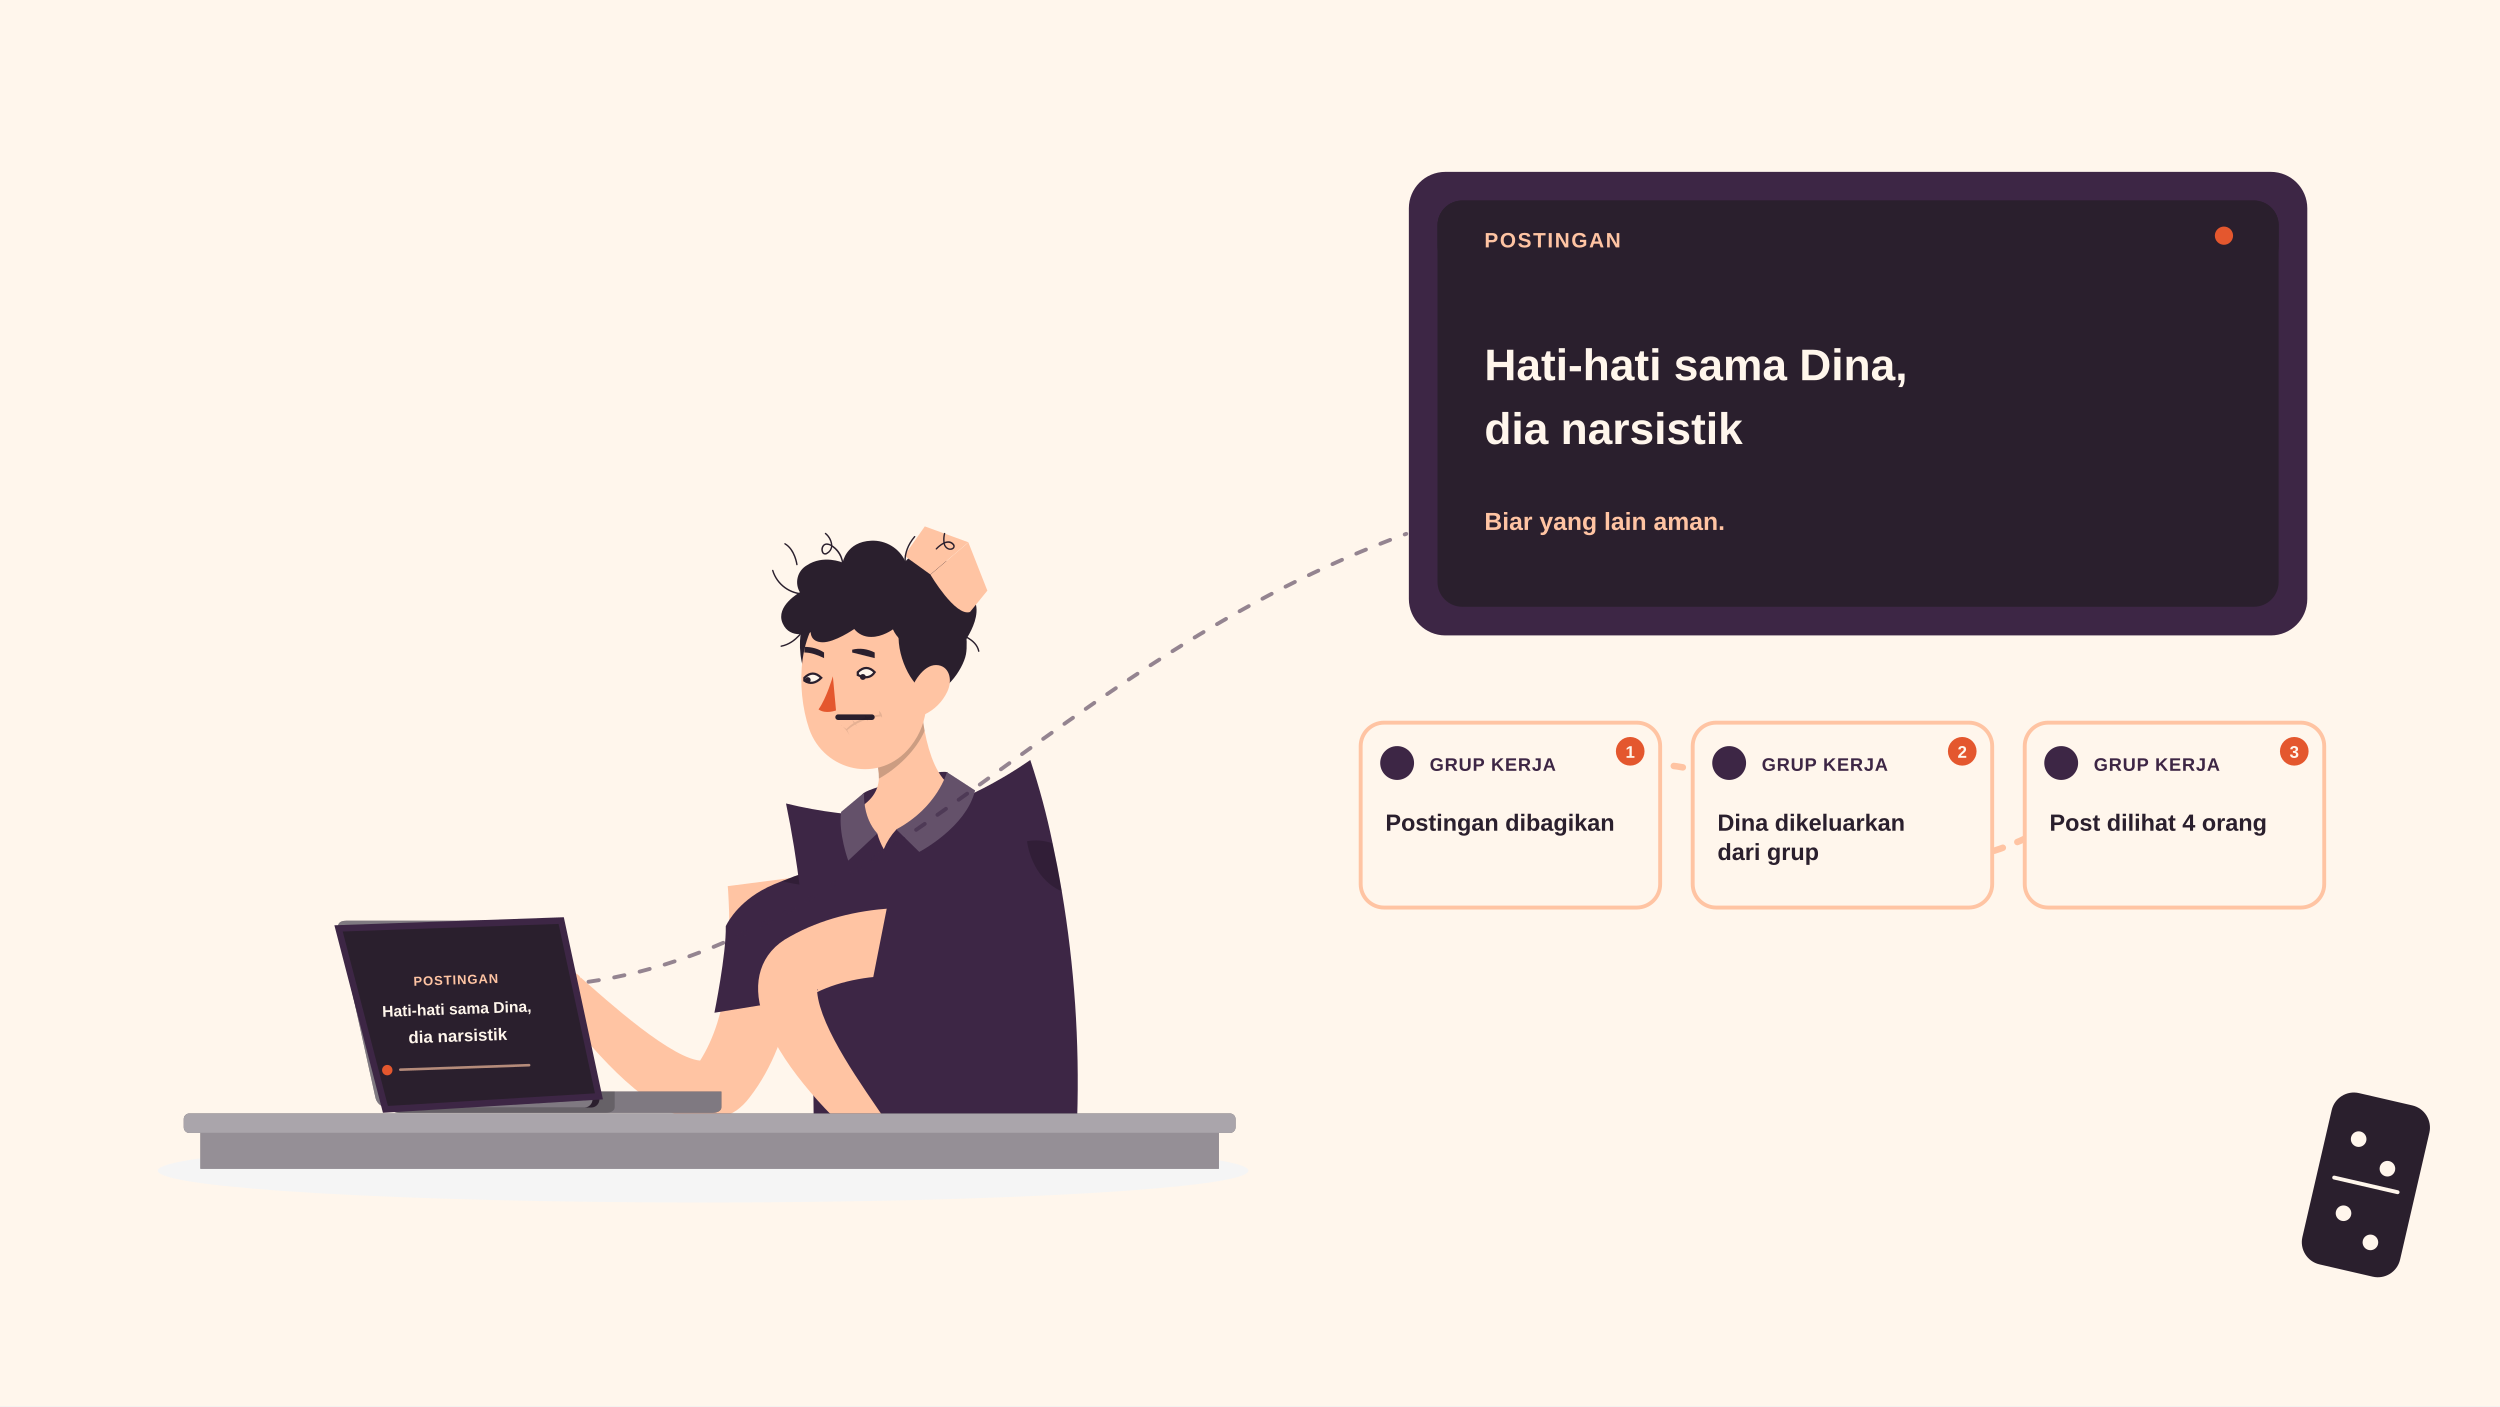
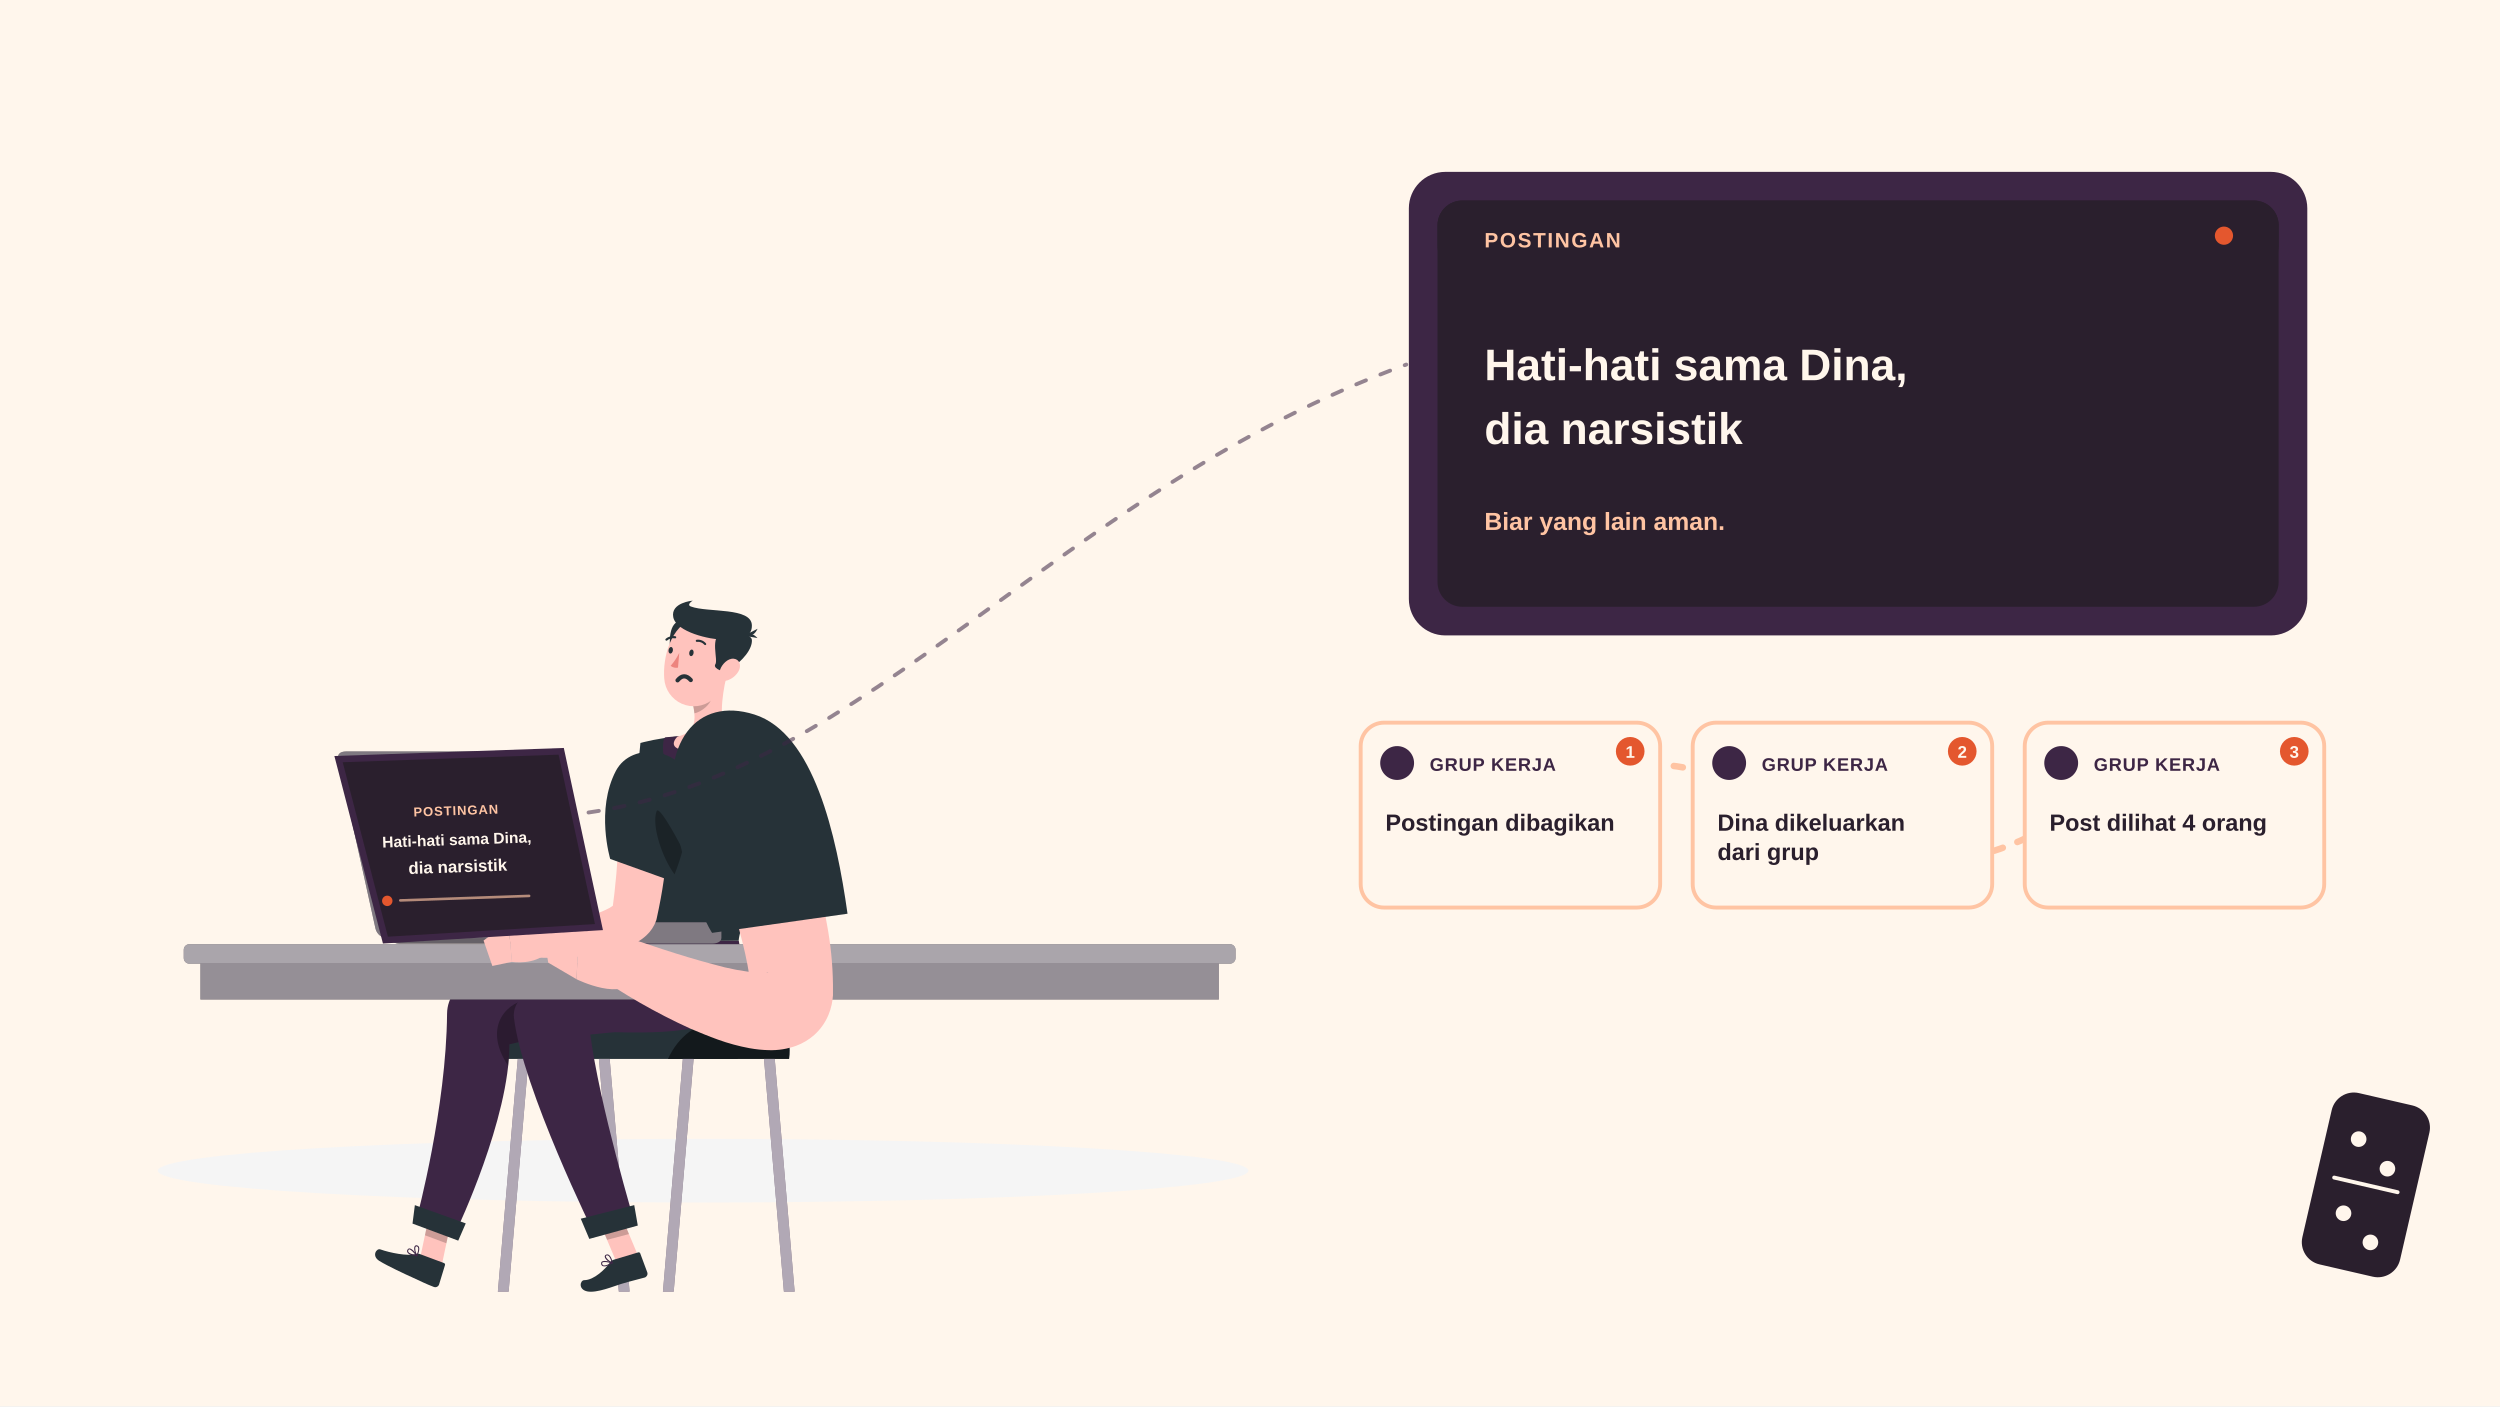
<svg xmlns="http://www.w3.org/2000/svg" width="1920" height="1080" viewBox="0 0 1920 1080" role="img" aria-labelledby="frame-title frame-desc" data-frame="4C">
  <rect x="0" y="0" width="1920" height="1080" fill="#FFF6EC" rx="0" />
  <svg x="0" y="0" width="1080" height="1080" viewBox="0 0 500 500" preserveAspectRatio="xMidYMid meet" overflow="hidden" aria-label="Student Stress · Rafiki illustration, Storyset Rafiki">
    <g id="sstudentstress-Shadow">
      <ellipse id="sstudentstress-path" cx="250" cy="416.24" rx="193.89" ry="11.32" style="fill:#f5f5f5" />
    </g>
-     <g id="sstudentstress-Character">
-       <g id="raka-rig-left-arm-upper" data-rig-part="left-arm-upper" transform="rotate(-110 284 315)">
-         <path d="M287.28,314.91c-25-6-53.74-19.45-67.93-42a21.59,21.59,0,0,1-2.76-5.94c-5.56-22.19,25.08-35.27,41.35-41.58a167.56,167.56,0,0,1,17.73-5.59l4.16,11.27c-10,5.47-39.43,20.9-42.57,30.68.11,0,.16-.6.1-1a1.5,1.5,0,0,0-.06-.33s0,0,0-.06c12.16,16.12,34.63,24.78,53.53,30.41l1.74.48-5.3,23.65Z" style="fill:#FFC4A3" />
-         <path d="M286.85,329.29l-6.27-3.76-3.87-2.32-31.13-18.65,6.31-33.16s18.2,11.16,27.53,14.32c0,0,5.71,5.36,7.58,16.16a39.57,39.57,0,0,1,.55,5.12c0,1,.08,2,.1,3A115.77,115.77,0,0,1,286.85,329.29Z" style="fill:#3D2645" />
-         <path d="M286.85,329.29l-6.27-3.76c1.21-6,4.39-11.63,7.07-15.56A115.77,115.77,0,0,1,286.85,329.29Z" style="opacity:0.2" />
-       </g>
-       <g id="raka-rig-head-hair" data-rig-part="head-hair">
-         <path d="M283.35,201a.26.26,0,0,1-.25-.22s-.71-5.26-4.14-7.22a.26.26,0,0,1-.09-.34.25.25,0,0,1,.34-.09c3.65,2.08,4.36,7.36,4.39,7.59a.26.26,0,0,1-.22.28Z" style="fill:#2A1F2D" />
-       </g>
-       <g id="raka-rig-torso-under" data-rig-part="torso-under">
-         <path d="M383,397.44a407,407,0,0,0-5.47-80.53c-1.05-6.25-2.17-12-3.28-17.09a258.83,258.83,0,0,0-7.93-29.61s-27.63,20-49.77,20a156.85,156.85,0,0,1-37.08-4.53c8.41,40.15,9.74,88.24,9.83,111.72Z" style="fill:#3D2645" />
-       </g>
-       <g id="raka-rig-left-arm-lower" data-rig-part="left-arm-lower" transform="rotate(-110 284 315)">
-         <path d="M271.16,226.37l-.53-18.43,16.92,5.24s-2.27,17.36-7.73,17.74Z" style="fill:#FFC4A3" />
-         <polygon points="282.67 196.67 293.48 203.37 287.55 213.18 270.63 207.94 282.67 196.67" style="fill:#FFC4A3" />
-       </g>
-       <g id="raka-rig-torso-sleeves" data-rig-part="torso-sleeves">
-         <path d="M307.23,281.89c2.31-1.91,26.3-8.39,29.43-7.35s-9.21,23.57-21.21,19.42S304.54,284.1,307.23,281.89Z" style="fill:#3D2645" />
-         <path d="M338.76,279.94s-.38,9.8-20.07,15a23.25,23.25,0,0,0-4.47,7,24.75,24.75,0,0,1-2.3-5.58c-18.44,2.94-8.22-8.1-8.22-8.1,6.26-3.19,8.58-7.15,8.79-11.4a18.93,18.93,0,0,0-1.24-7.13,43.4,43.4,0,0,0-2.08-5l2.91-3.92,15.1-14.52a107.25,107.25,0,0,0,1.57,13.58C330.39,268.53,333.4,276.72,338.76,279.94Z" style="fill:#FFC4A3" />
-         <path d="M328.75,259.85c-2.87,6.76-9.56,13.31-16.26,17a18.93,18.93,0,0,0-1.24-7.13,43.4,43.4,0,0,0-2.08-5l2.91-3.92,15.1-14.52A107.25,107.25,0,0,0,328.75,259.85Z" style="opacity:0.2" />
-         <path d="M318.69,294.9l8.16,8s16.71-8.69,19.84-21.86l-10-6.49S333.39,287.06,318.69,294.9Z" style="fill:#3D2645" />
-         <path d="M311.92,296.34,301.59,306s-3.58-9.87-2.52-17.31l8.16-6.83S306.51,290.49,311.92,296.34Z" style="fill:#3D2645" />
-         <path d="M318.69,294.9l8.16,8s16.71-8.69,19.84-21.86l-10-6.49S333.39,287.06,318.69,294.9Z" style="fill:#fff;opacity:0.2" />
-         <path d="M311.92,296.34,301.59,306s-3.58-9.87-2.52-17.31l8.16-6.83S306.51,290.49,311.92,296.34Z" style="fill:#fff;opacity:0.2" />
-       </g>
-       <g id="raka-rig-head-face" data-rig-part="head-face">
-         <path d="M288.65,216.52c-6.79,5.37-5.67,28,5.23,30.19S301.5,206.36,288.65,216.52Z" style="fill:#2A1F2D" />
-         <path d="M329.37,231.12c.49,15.91,1.58,25.17-5.62,34.28-10.82,13.7-30.88,8.94-36.08-6.34-4.68-13.76-4.69-37.47,10.12-45.7C312.38,205.24,328.89,215.21,329.37,231.12Z" style="fill:#FFC4A3" />
-         <path d="M319.76,223.3c-1.64,9.09,4.49,21.24,9.46,22.35,6,2.84,13.23-7.62,14.23-13,.89-4.81-.45-15.27-3.55-19.27Z" style="fill:#2A1F2D" />
-         <path d="M336.78,246a17.07,17.07,0,0,1-8.15,8.09c-4.56,2-6.73-2.15-5.38-7,1.22-4.37,5.06-10.69,9.59-10.63S338.94,241.52,336.78,246Z" style="fill:#FFC4A3" />
-         <path d="M296.13,240.45s-2.23,7.79-5.1,11.77c2.46,1.84,6.22.38,6.22.38Z" style="fill:#E4572E" />
-         <path d="M303,231 Q307,230 311,232 L311,234 Q307,233 303,232 Z" style="fill:#2A1F2D" />
-         <path d="M286,230 Q290,230 293,232 L293,234 Q289,232 286,232 Z" style="fill:#2A1F2D" />
-         <path d="M305,239 Q308,236 311,239 Q309,242 305,240 Z" style="fill:#FFF6EC;stroke:#2A1F2D;stroke-width:0.8px" />
-         <path d="M286,241 Q289,238 292,241 Q289,244 286,242 Z" style="fill:#FFF6EC;stroke:#2A1F2D;stroke-width:0.8px" />
-         <path d="M298,255 L310,255" style="fill:none;stroke:#2A1F2D;stroke-width:2;stroke-linecap:round" />
-         <path d="M299.11,257.93l.5.35a1.59,1.59,0,0,0-.54-.29Z" style="opacity:0.2" />
-         <path d="M313.24,254.69a25.73,25.73,0,0,0-4.78,1l.12.81-.48-.69a23,23,0,0,0-3.76,1.63l.28.67-.54-.52a19.3,19.3,0,0,0-2.84,2l.86,1.94a11.71,11.71,0,0,0-2.49-3.24l1.34.92a12,12,0,0,1,2.58-2.1h0l-.47-1.11.89.86a19.21,19.21,0,0,1,3.74-1.69l-.37-1,1,.77a24.36,24.36,0,0,1,4.42-.87l-.24-1.36a2.88,2.88,0,0,1,1.14,2.49Z" style="opacity:0.1" />
-         <path d="M342.35,229s11.47-14.81-.78-19.66c0,0-3.18-10.6-9.05-13.15s-10.6,3.45-10.6,3.45a12.69,12.69,0,0,0-12.13-7.39c-8.93.36-10.18,7.77-10.18,7.77s-6.86-2.94-12.76,1a6.93,6.93,0,0,0-2.43,9.58s-8.84,4.85-6.16,11,10,3.19,10,3.19-.2,3.45,4.13,3.58,11.34-4.72,11.34-4.72a7.47,7.47,0,0,0,5.89,2.81c4.09.12,7.87-2.69,7.87-2.69a10.78,10.78,0,0,0,6.82,6C329.37,231.12,342.35,229,342.35,229Z" style="fill:#2A1F2D" />
-         <path d="M351.06,210l-6.75-17.15-13.5,11.46s8.9,15.07,14.08,13.28Z" style="fill:#FFC4A3" />
-         <polygon points="328.82 187.16 321.5 197.57 330.81 204.27 344.31 192.81 328.82 187.16" style="fill:#FFC4A3" />
-         <path d="M299.61,203.08h-.05a.24.24,0,0,1-.19-.29,8.65,8.65,0,0,0-3.44-8.29,3.36,3.36,0,0,1-1.66,2.39,1.28,1.28,0,0,1-1.83-.12,2.47,2.47,0,0,1,.18-3c.33-.36,1.21-1,2.84-.17a5.91,5.91,0,0,0-2.14-3.75.25.25,0,0,1,.32-.38,6.24,6.24,0,0,1,2.33,4.42l.24.16c4.67,3.25,3.66,8.75,3.65,8.81A.26.26,0,0,1,299.61,203.08ZM294,193.71a1.29,1.29,0,0,0-1,.42,2,2,0,0,0-.16,2.31c.34.41.83.23,1.17,0a2.82,2.82,0,0,0,1.46-2.27A3,3,0,0,0,294,193.71Z" style="fill:#2A1F2D" />
-         <path d="M286.1,211.45a12,12,0,0,1-11.59-8.54.25.25,0,0,1,.16-.32.25.25,0,0,1,.31.16,11.6,11.6,0,0,0,11.37,8.19.24.24,0,0,1,.26.24.25.25,0,0,1-.23.26Z" style="fill:#2A1F2D" />
-         <path d="M277.75,230a.25.25,0,0,1-.24-.2.24.24,0,0,1,.2-.29c5.37-1,8.4-6.69,8.43-6.74a.25.25,0,0,1,.34-.11.25.25,0,0,1,.1.34c-.12.24-3.16,5.95-8.78,7Z" style="fill:#2A1F2D" />
-         <path d="M337.88,195.52a2.19,2.19,0,0,1-.89-.19,2.71,2.71,0,0,1-1.5-1.89,10.3,10.3,0,0,0-2.4,1.9.25.25,0,0,1-.35,0,.26.26,0,0,1,0-.36,10.63,10.63,0,0,1,2.66-2.06,8.46,8.46,0,0,1,.21-3.28.24.24,0,0,1,.3-.18.25.25,0,0,1,.19.29,8.47,8.47,0,0,0-.22,2.95,3.81,3.81,0,0,1,1.23-.26,2.4,2.4,0,0,1,1.85.75,1.27,1.27,0,0,1,.33,1.67A1.66,1.66,0,0,1,337.88,195.52Zm-1.93-2.3a2.31,2.31,0,0,0,1.24,1.66,1.44,1.44,0,0,0,1.67-.28c.2-.29.1-.66-.28-1a2,2,0,0,0-1.48-.61A3.44,3.44,0,0,0,336,193.22Z" style="fill:#2A1F2D" />
-         <path d="M322.23,202.47a.26.26,0,0,1-.23-.15c0-.06-2.17-5.48,3-11.65a.25.25,0,1,1,.38.32c-4.94,5.93-2.92,11.08-2.89,11.14a.25.25,0,0,1-.14.32Z" style="fill:#2A1F2D" />
-         <path d="M348,231.79a.24.24,0,0,1-.24-.2c-.86-4.27-6.85-5.9-6.91-5.92a.25.25,0,1,1,.13-.48c.26.07,6.35,1.72,7.27,6.3a.26.26,0,0,1-.2.3Z" style="fill:#2A1F2D" />
-         <circle cx="306.8" cy="240.7" r="1.05" fill="#2A1F2D" />
-         <circle cx="287.2" cy="241.8" r="1.05" fill="#2A1F2D" />
-       </g>
-       <g id="raka-rig-torso-shadow" data-rig-part="torso-shadow">
-         <path d="M377.48,316.91c-11-4.78-12.32-17.82-12.32-17.82a17.67,17.67,0,0,1,9,.73C375.31,305,376.43,310.66,377.48,316.91Z" style="opacity:0.2" />
-       </g>
-       <g id="raka-rig-right-arm" data-rig-part="right-arm" transform="rotate(-130 372 315)">
-         <path d="M356.84,278.05c15.52-12.54,33.87-30.27,38.7-50.12.08.35.36,1.22.59,1.25s-.09-.34-.57-.76c-10.85-7.61-36.66-9.25-50.63-10.74l-.6-12c17.59-2.5,40.74-3.83,57.6,2.71,10.73,4.32,17.52,13.13,14.83,25.37-4.69,24.82-22.69,45.46-41.64,60.87l-2,1.5-1,.75-1.14.83-14.17-19.67Z" style="fill:#FFC4A3" />
-         <path d="M353.89,278s23.69-19.5,32.11-31.83l19.41,24.08L376.1,310.46s-10.78-2.44-16.9-12.1A36.87,36.87,0,0,1,353.89,278Z" style="fill:#3D2645" />
-       </g>
+   </svg>
+   <svg x="-200" y="100" width="1080" height="1080" viewBox="0 0 500 500" preserveAspectRatio="xMidYMid meet" overflow="hidden" aria-label="Co-workers · Rafiki illustration, Storyset Rafiki">
+     <g id="scoworkers-character-2">
+       <path d="M355,330.22H265.85c3.75-8.16,10.57-13.16,17.94-13.16H349Z" style="fill:#263238" />
+       <polygon points="312.62 412.97 316.45 412.97 309.37 330.21 305.54 330.21 312.62 412.97" style="fill:#3D2645" />
+       <polygon points="312.62 412.97 316.45 412.97 309.37 330.21 305.54 330.21 312.62 412.97" style="fill:#fff;opacity:0.6" />
+       <polygon points="273.44 412.97 269.61 412.97 276.69 330.21 280.52 330.21 273.44 412.97" style="fill:#3D2645" />
+       <polygon points="273.44 412.97 269.61 412.97 276.69 330.21 280.52 330.21 273.44 412.97" style="fill:#fff;opacity:0.6" />
+       <path d="M373.15,330.22H330.09c3.75-8.16,10.56-13.16,17.93-13.16h15.24c7.37,0,11,4.25,9.89,13.16Z" style="fill:#263238" />
+       <path d="M373.15,330.22H330.09c3.75-8.16,10.56-13.16,17.93-13.16h15.24c7.37,0,11,4.25,9.89,13.16Z" style="opacity:0.5" />
+       <polygon points="371.31 412.97 375.14 412.97 368.06 330.21 364.23 330.21 371.31 412.97" style="fill:#3D2645" />
+       <polygon points="371.31 412.97 375.14 412.97 368.06 330.21 364.23 330.21 371.31 412.97" style="fill:#fff;opacity:0.6" />
+       <polygon points="332.13 412.97 328.3 412.97 335.38 330.21 339.21 330.21 332.13 412.97" style="fill:#3D2645" />
+       <polygon points="332.13 412.97 328.3 412.97 335.38 330.21 339.21 330.21 332.13 412.97" style="fill:#fff;opacity:0.6" />
+       <polygon points="249.41 404.77 241.78 401.92 245.71 383.31 253.33 386.16 249.41 404.77" style="fill:#ffc3bd" />
+       <path d="M241.88,399.59l8.55,3.19a.58.58,0,0,1,.38.73l-2.11,6.92a1.44,1.44,0,0,1-1.84.86c-3-1.16-4.15-1.79-7.8-3.46-2.25-1-8.68-4-11.58-5.79s-1-4.62.35-4.11c3.29,1.19,9.78,2.52,12.56,1.64A2.3,2.3,0,0,1,241.88,399.59Z" style="fill:#263238" />
+       <polygon points="253.33 386.16 245.7 383.32 243.69 392.91 251.31 395.76 253.33 386.16" style="opacity:0.2" />
+       <path d="M311.69,287.77s-59.95,3.05-60.14,26.36c-.28,33.51-10.61,72.05-10.61,72.05l14.15,4.64s18.78-39.63,18.6-65.79c16.44-4.64,59.14-1.62,64.17-15.24a44.79,44.79,0,0,0,1.89-22Z" style="fill:#3D2645" />
+       <path d="M280.86,309.17s1.5,6.73,2.55,14.11a66.18,66.18,0,0,0-9.73,1.75,67.06,67.06,0,0,1-.41,7.61C263.49,318.06,274,309.17,280.86,309.17Z" style="opacity:0.3" />
+       <polygon points="255.52 394.82 239.26 388.76 240.1 382.2 258.19 388.69 255.52 394.82" style="fill:#263238" />
+       <path d="M238.68,399.91a10.65,10.65,0,0,0,2.13.48.18.18,0,0,0,.19-.09.17.17,0,0,0,0-.2c-.18-.26-1.78-2.54-2.85-2.52a.68.68,0,0,0-.6.35,1,1,0,0,0-.14,1A2.21,2.21,0,0,0,238.68,399.91Zm1.74,0c-1.46-.23-2.45-.65-2.67-1.14a.66.66,0,0,1,.11-.68.3.3,0,0,1,.28-.17C238.72,398,239.75,399.06,240.42,400Z" style="fill:#3D2645" />
+       <path d="M240.77,400.38a.14.14,0,0,0,.09,0,.21.21,0,0,0,.15-.11c0-.09,1-2.21.54-3.24a1,1,0,0,0-.66-.53.73.73,0,0,0-.85.3c-.48.76.06,2.78.65,3.51A.16.16,0,0,0,240.77,400.38Zm.11-3.47a.51.51,0,0,1,.32.29c.3.62-.11,1.89-.4,2.61-.45-.81-.76-2.3-.44-2.8a.35.35,0,0,1,.44-.13Z" style="fill:#3D2645" />
+       <polygon points="319.83 401.05 311.86 402.69 304.43 385 312.39 383.36 319.83 401.05" style="fill:#ffc3bd" />
+       <path d="M310.76,401.62,319.5,399a.57.57,0,0,1,.73.35l2.52,6.79a1.44,1.44,0,0,1-.94,1.8c-3.06.87-4.57,1.13-8.41,2.29-2.37.72-8.66,3.34-12,2.64s-2.55-4-1.07-4c3.5,0,7.56-4,9.23-6.36A2.34,2.34,0,0,1,310.76,401.62Z" style="fill:#263238" />
+       <path d="M308.41,403.82a10.24,10.24,0,0,0,2-.91.19.19,0,0,0,.09-.18.18.18,0,0,0-.13-.16c-.3-.1-3-.94-3.8-.28a.71.71,0,0,0-.26.64,1.05,1.05,0,0,0,.52.92A2.24,2.24,0,0,0,308.41,403.82Zm1.41-1c-1.31.7-2.35,1-2.82.71a.66.66,0,0,1-.32-.61.29.29,0,0,1,.12-.31C307.25,402.23,308.74,402.5,309.82,402.8Z" style="fill:#3D2645" />
+       <path d="M310.36,402.93a.18.18,0,0,0,.07-.05.18.18,0,0,0,.06-.17c0-.1-.53-2.39-1.54-2.91a.94.94,0,0,0-.85,0,.73.73,0,0,0-.49.75c.08.9,1.73,2.17,2.65,2.4Zm-2-2.84a.57.57,0,0,1,.44.05c.6.3,1.05,1.57,1.26,2.31-.85-.36-2-1.36-2.05-2,0-.11,0-.25.27-.36Z" style="fill:#3D2645" />
+       <polygon points="312.39 383.36 304.43 385 308.44 394.53 316.23 392.48 312.39 383.36" style="opacity:0.2" />
+       <path d="M332,287.83S273.2,298,275.33,315.57C278.4,340.92,304,392.72,304,392.72l14.53-3.3s-12.91-42.9-16.18-68.85c15.11,0,46.46,2.84,51.49-10.78a40.09,40.09,0,0,0,1.43-21.61Z" style="fill:#3D2645" />
+       <polygon points="319.36 389.46 302.12 394.2 299.08 387.02 318.1 382.19 319.36 389.46" style="fill:#263238" />
+       <path d="M311.74,288.18h43.48c.31-3.88,4.81-16.51,5.48-32.6A206.39,206.39,0,0,1,365,220.12l.6-2.62s-2.2-.45-5.36-.92c-2.62-.38-5.91-.77-9.13-.93a162.64,162.64,0,0,0-18.48,0c-2.84.27-5.62.74-7.83,1.17-2.83.57-4.5,1.05-4.5,1.05S316.45,259.67,311.74,288.18Z" style="fill:#263238" />
+       <path d="M360.7,255.59A206.38,206.38,0,0,1,365,220.12c-2.9-.25-7.87,0-8.7,4.73C355.44,229.89,355.37,241.67,360.7,255.59Z" style="opacity:0.3" />
+       <path d="M351.44,215.58l.4-.31,5.72.61s-2.33,6.08-10.62,9-18.34.51-18.58-4,.72-5,.72-5l4.73-.44.3.51Z" style="fill:#3D2645" />
+       <path d="M350.73,194.93l-4.94,4.1-6.74,5.59a21.92,21.92,0,0,1,.43,2.72c.36,3.65-.58,7-6,8.25,0,0-5.29,4.94,5.28,5.08s13-5,13-5C347.81,211.73,349.36,200.88,350.73,194.93Z" style="fill:#ffc3bd" />
+       <path d="M339.05,204.62a21.92,21.92,0,0,1,.43,2.72c2.51-.5,5.87-3.18,6.22-5.75a12.11,12.11,0,0,0,.09-2.56Z" style="opacity:0.2" />
+       <path d="M334.2,188.06c-.82.55-2.75-1.72-3.35-3.39-.14-2-.89-10.14,4.33-10.38,4.19-.19,8.68,1.7,8.53,3.68C343.51,180.37,340.9,183.63,334.2,188.06Z" style="fill:#263238" />
+       <path d="M352.77,186.36c-1.72,7.91-2.32,12.61-7,16.22a10.53,10.53,0,0,1-17-7.58c-.61-7.36,2.3-19.05,10.62-21.29A10.64,10.64,0,0,1,352.77,186.36Z" style="fill:#ffc3bd" />
+       <path d="M351.2,192.33c-.83.53-5.08-.72-4.33-2.33,1.33-1.53-2.31-10.2,2.78-11.39,4.08-1,10.13.62,10.28,2.6C360.15,184.22,357.09,188.56,351.2,192.33Z" style="fill:#263238" />
+       <path d="M349.7,181.13c-4.57,0-16.67-2.64-17.73-8-1-5.2,6.93-5.87,6.93-5.87s-2.39,1.44-.66,2.09c6,2.25,21.68.14,21.69,6.78C359.93,179.77,357.23,181.13,349.7,181.13Z" style="fill:#263238" />
+       <path d="M357.21,179.93c.12-.29,2.13-2.21,4.7.65A27.53,27.53,0,0,0,357.21,179.93Z" style="fill:#263238" />
+       <path d="M357.65,179.26c.19.24,2.68,1.49,4.3-2A28,28,0,0,1,357.65,179.26Z" style="fill:#263238" />
+       <path d="M355.2,192.34a7.22,7.22,0,0,1-3.94,3.26c-2.16.7-3.33-1.67-2.63-3.79.64-1.9,2.75-4.13,4.87-3.9S356.27,190.44,355.2,192.34Z" style="fill:#ffc3bd" />
+       <path d="M339.2,185.92c-.1.65-.52,1.13-.95,1.08s-.69-.62-.59-1.26.53-1.14.95-1.09S339.3,185.27,339.2,185.92Z" style="fill:#263238" />
+       <path d="M331.84,185c-.1.65-.52,1.14-.95,1.09s-.69-.62-.59-1.27.53-1.13.95-1.08S331.94,184.4,331.84,185Z" style="fill:#263238" />
+       <path d="M334.11,185.83a20.85,20.85,0,0,1-3.07,4.62,3.18,3.18,0,0,0,2.62.64Z" style="fill:#ed847e" />
+       <path d="M333.5,195.6 Q335.8,192.8 338.2,195.5" style="fill:none;stroke:#263238;stroke-width:1.5;stroke-linecap:round" />
+       <path d="M343.41,183.07a.56.56,0,0,0,.17-.09.38.38,0,0,0,0-.54,3.69,3.69,0,0,0-3.23-1.28.39.39,0,1,0,.13.76,2.93,2.93,0,0,1,2.53,1A.37.37,0,0,0,343.41,183.07Z" style="fill:#263238" />
+       <path d="M329.45,181.49a.38.38,0,0,0,.35-.07,3.24,3.24,0,0,1,2.74-.75.38.38,0,1,0,.21-.74h0a4,4,0,0,0-3.44.9.37.37,0,0,0-.05.54A.39.39,0,0,0,329.45,181.49Z" style="fill:#263238" />
    </g>
+   </svg>
+   <svg x="0" y="0" width="1080" height="1080" viewBox="0 0 500 500" preserveAspectRatio="xMidYMid meet" overflow="hidden" aria-label="Student Stress · Rafiki illustration, Storyset Rafiki" transform="translate(0 -130)">
    <g id="sstudentstress-Device">
      <path d="M138.88,388.11v5.57c0,1.43,1.69,2,3.1,2H253.35c1.43,0,3.15-.58,3.15-2v-5.57Z" style="fill:#2A1F2D" />
      <path d="M138.88,388.11v5.57c0,1.43,1.69,2,3.1,2H253.35c1.43,0,3.15-.58,3.15-2v-5.57Z" style="fill:#fff;isolation:isolate;opacity:0.4" />
      <path d="M138.88,388.11v5.57c0,1.43,1.69,2,3.1,2h73.46c1.42,0,3.12-.58,3.12-2v-5.57Z" style="isolation:isolate;opacity:0.2" />
      <path d="M120.25,330.24l13.26,60.14a4.51,4.51,0,0,0,4.3,3.42h72.43A2.93,2.93,0,0,0,213,390l-13.25-59.68c-.44-2-2.35-2.94-4.3-2.94H123C121,327.4,119.82,328.28,120.25,330.24Z" style="fill:#2A1F2D" />
      <path d="M120.25,330.24l13.26,60.14a4.51,4.51,0,0,0,4.3,3.42h70a2.93,2.93,0,0,0,2.74-3.78l-13.26-59.68c-.43-2-2.36-2.94-4.3-2.94H123C121,327.4,119.82,328.28,120.25,330.24Z" style="fill:#fff;isolation:isolate;opacity:0.4" />
      <path d="M156,360.81v0c0,5.14,5.52,9.33,9.56,9.33s6.45-4.19,5.3-9.33-5.18-9.16-9.14-9.32c1.15,5.15-1.32,9.32-5.35,9.32A1.79,1.79,0,0,1,156,360.81Z" style="isolation:isolate;opacity:0.2" />
    </g>
    <g id="sstudentstress-Table">
      <rect x="71.26" y="397.62" width="362.11" height="17.94" style="fill:#2A1F2D" />
      <rect x="71.26" y="397.62" width="362.11" height="17.94" style="fill:#fff;opacity:0.5" />
      <rect x="65.33" y="395.89" width="373.98" height="6.94" rx="2.02" style="fill:#2A1F2D" />
      <rect x="65.33" y="395.89" width="373.98" height="6.94" rx="2.02" style="fill:#fff;opacity:0.6" />
    </g>
  </svg>
-   <g id="laptop-screen-post" data-text="Hati-hati sama Dina, dia narsistik">
+   <svg id="raka-typing-arms" x="-200" y="100" width="1080" height="1080" viewBox="0 0 500 500" preserveAspectRatio="xMidYMid meet" overflow="hidden">
+     <path d="M331.16,226c-2.09,2.44-4.19,4.63-6.35,6.89s-4.37,4.4-6.66,6.51-4.62,4.19-7,6.19-4.92,3.94-7.52,5.8l-.44.31-.19.1a8.91,8.91,0,0,1-4.14,1.06,11.76,11.76,0,0,1-2.91-.32,21.7,21.7,0,0,1-4.21-1.48,44.58,44.58,0,0,1-6.53-3.85c-2-1.39-3.87-2.86-5.67-4.39S276,239.72,274.3,238l3.75-4.82,5.9,3.14c2,1,3.93,2,5.88,2.91a44.87,44.87,0,0,0,5.69,2.27,10.12,10.12,0,0,0,2.33.5c.28,0,.49,0,.48,0s-.3-.07-.86.21l-.62.41c2.2-1.84,4.36-3.79,6.5-5.77s4.24-4.06,6.33-6.15,4.15-4.22,6.19-6.36,4.1-4.34,6.05-6.42Z" style="fill:#ffc3bd" transform="translate(331.16 226) rotate(-42) scale(1.45) translate(-331.16 -226)" />
+     <path d="M280.43,235.08l-4.47-7.4L270,235.63s3.73,4.56,8.13,4Z" style="fill:#ffc3bd" transform="translate(331.16 226) rotate(-42) scale(1.45) translate(-331.16 -226)" />
+     <polygon points="268.34 227.09 265.77 233.16 270.04 235.63 275.96 227.68 268.34 227.09" style="fill:#ffc3bd" transform="translate(331.16 226) rotate(-42) scale(1.45) translate(-331.16 -226)" />
+     <path d="M320.32,217.87C310.19,221.61,304.81,233,304.81,233l7.56,14.07c7.25-3.05,16.8-10.43,19.56-15.11C336.17,224.8,328.23,215,320.32,217.87Z" style="fill:#263238" transform="translate(331.16 226) rotate(-42) scale(1.45) translate(-331.16 -226)" />
+     <path d="M321.09,231.91c1.3-.69-.16,6-1.48,11.26a52.36,52.36,0,0,1-5.61,3.2C314.47,241.34,317.79,233.66,321.09,231.91Z" style="opacity:0.3" transform="translate(331.16 226) rotate(-42) scale(1.45) translate(-331.16 -226)" />
+     <path d="M368.61,223.59c1.11,2.5,2,4.85,2.85,7.31s1.64,4.92,2.31,7.45,1.3,5.09,1.75,7.75a48,48,0,0,1,.84,8.33v.9l0,.58a9,9,0,0,1-.18,1.27,8.07,8.07,0,0,1-.45,1.43,7.58,7.58,0,0,1-1.93,2.71,7.81,7.81,0,0,1-2.47,1.48,10.07,10.07,0,0,1-3.72.6,17.05,17.05,0,0,1-2.66-.27,27.21,27.21,0,0,1-4.31-1.17c-1.32-.47-2.57-1-3.79-1.51a82.6,82.6,0,0,1-13.49-7.75l2.85-5.4c4.59,1.55,9.27,3.18,13.78,4.36a32.63,32.63,0,0,0,6.31,1.18,5.35,5.35,0,0,0,1,0c.22,0,.35-.14-.06,0a2.47,2.47,0,0,0-.88.51,3.48,3.48,0,0,0-.88,1.19,2.43,2.43,0,0,0-.18.54,1.46,1.46,0,0,0-.07.34.52.52,0,0,0,0,.11v-.11l-.05-.39a49.81,49.81,0,0,0-1.21-6.44c-.55-2.21-1.22-4.47-1.93-6.71s-1.5-4.51-2.3-6.76-1.68-4.54-2.48-6.64Z" style="fill:#ffc3bd" transform="translate(368.61 223.59) scale(2.6) translate(-368.61 -223.59)" />
+     <path d="M365.62,217.5c-7.91-2.5-13,3.82-10.79,14.8s5,15.06,5,15.06l18.52-2.62C376.84,234,373.73,220.06,365.62,217.5Z" style="fill:#263238" transform="translate(368.61 223.59) scale(2.6) translate(-368.61 -223.59)" />
+     <path d="M348.38,248.35l-6.68-3.43-.41,8.78s6.62,3.27,8-.28Z" style="fill:#ffc3bd" transform="translate(368.61 223.59) scale(2.6) translate(-368.61 -223.59)" />
+     <polygon points="336.37 245.06 337.42 251.43 341.29 253.7 341.7 244.93 336.37 245.06" style="fill:#ffc3bd" transform="translate(368.61 223.59) scale(2.6) translate(-368.61 -223.59)" />
+   </svg>
+   <g id="laptop-screen-post" data-text="Hati-hati sama Dina, dia narsistik" transform="translate(0 -130)">
    <polygon points="260,713 431,707 460,842 296,852" fill="#2A1F2D" stroke="#3D2645" stroke-width="5" />
    <g transform="rotate(-2 350 780)">
      <text x="351" y="756" fill="#FFC4A3" font-family="Arial, Helvetica, sans-serif" font-size="10" font-weight="700" text-anchor="middle" letter-spacing="0.7">
        <tspan x="351" dy="0">POSTINGAN</tspan>
      </text>
      <text x="351" y="779" fill="#FFF6EC" font-family="Arial, Helvetica, sans-serif" font-size="12" font-weight="700" text-anchor="middle" letter-spacing="0">
        <tspan x="351" dy="0">Hati-hati sama Dina,</tspan>
      </text>
      <text x="351" y="800" fill="#FFF6EC" font-family="Arial, Helvetica, sans-serif" font-size="13" font-weight="700" text-anchor="middle" letter-spacing="0">
        <tspan x="351" dy="0">dia narsistik</tspan>
      </text>
      <circle cx="296" cy="820" r="4" fill="#E4572E" />
      <line x1="306" y1="820" x2="405" y2="820" stroke="#FFC4A3" stroke-width="2" stroke-linecap="round" opacity="0.65" />
    </g>
  </g>
  <g id="laptop-post-zoom" data-motion="screen-zooms-out-to-readable-post">
-     <path d="M452,754 C664,724 815,507 1080,410" fill="none" stroke="#3D2645" stroke-width="3" stroke-linecap="round" stroke-linejoin="round" opacity="0.55" stroke-dasharray="8 12" />
+     <path d="M452,624 C664,594 815,377 1080,280" fill="none" stroke="#3D2645" stroke-width="3" stroke-linecap="round" stroke-linejoin="round" opacity="0.55" stroke-dasharray="8 12" />
    <rect x="1082" y="132" width="690" height="356" fill="#3D2645" rx="28" />
    <rect x="1104" y="154" width="646" height="312" fill="#2A1F2D" rx="19" />
    <rect x="1104" y="154" width="646" height="54" fill="#2A1F2D" rx="19" />
    <text x="1140" y="190" fill="#FFC4A3" font-family="Arial, Helvetica, sans-serif" font-size="16" font-weight="700" text-anchor="start" letter-spacing="1.2">
      <tspan x="1140" dy="0">POSTINGAN</tspan>
    </text>
    <circle cx="1708" cy="181" r="7" fill="#E4572E" />
    <text x="1140" y="292" fill="#FFF6EC" font-family="Arial, Helvetica, sans-serif" font-size="34" font-weight="700" text-anchor="start" letter-spacing="0">
      <tspan x="1140" dy="0">Hati-hati sama Dina,</tspan>
    </text>
    <text x="1140" y="341" fill="#FFF6EC" font-family="Arial, Helvetica, sans-serif" font-size="34" font-weight="700" text-anchor="start" letter-spacing="0">
      <tspan x="1140" dy="0">dia narsistik</tspan>
    </text>
    <text x="1140" y="407" fill="#FFC4A3" font-family="Arial, Helvetica, sans-serif" font-size="19" font-weight="600" text-anchor="start" letter-spacing="0">
      <tspan x="1140" dy="0">Biar yang lain aman.</tspan>
    </text>
  </g>
  <g id="notification-chain" data-motion="notifications-spread-outward">
    <path d="M1160,624 C1240,575 1305,575 1360,624 S1510,680 1590,624" fill="none" stroke="#FFC4A3" stroke-width="5" stroke-linecap="round" stroke-linejoin="round" stroke-dasharray="7 12" />
    <g id="notification-1">
      <rect x="1045" y="555" width="230" height="142" fill="#FFF6EC" rx="18" stroke="#FFC4A3" stroke-width="3" />
      <circle cx="1073" cy="586" r="13" fill="#3D2645" />
      <text x="1098" y="592" fill="#3D2645" font-family="Arial, Helvetica, sans-serif" font-size="14" font-weight="700" text-anchor="start" letter-spacing="0.6">
        <tspan x="1098" dy="0">GRUP KERJA</tspan>
      </text>
      <text x="1064" y="638" fill="#2A1F2D" font-family="Arial, Helvetica, sans-serif" font-size="18" font-weight="700" text-anchor="start" letter-spacing="0">
        <tspan x="1064" dy="0">Postingan dibagikan</tspan>
      </text>
      <circle cx="1252" cy="577" r="11" fill="#E4572E" />
      <text x="1252" y="582" fill="#FFF6EC" font-family="Arial, Helvetica, sans-serif" font-size="13" font-weight="700" text-anchor="middle" letter-spacing="0">
        <tspan x="1252" dy="0">1</tspan>
      </text>
    </g>
    <g id="notification-2">
      <rect x="1300" y="555" width="230" height="142" fill="#FFF6EC" rx="18" stroke="#FFC4A3" stroke-width="3" />
      <circle cx="1328" cy="586" r="13" fill="#3D2645" />
      <text x="1353" y="592" fill="#3D2645" font-family="Arial, Helvetica, sans-serif" font-size="14" font-weight="700" text-anchor="start" letter-spacing="0.6">
        <tspan x="1353" dy="0">GRUP KERJA</tspan>
      </text>
      <text x="1319" y="638" fill="#2A1F2D" font-family="Arial, Helvetica, sans-serif" font-size="18" font-weight="700" text-anchor="start" letter-spacing="0">
        <tspan x="1319" dy="0">Dina dikeluarkan</tspan>
        <tspan x="1319" dy="22.5">dari grup</tspan>
      </text>
      <circle cx="1507" cy="577" r="11" fill="#E4572E" />
      <text x="1507" y="582" fill="#FFF6EC" font-family="Arial, Helvetica, sans-serif" font-size="13" font-weight="700" text-anchor="middle" letter-spacing="0">
        <tspan x="1507" dy="0">2</tspan>
      </text>
    </g>
    <g id="notification-3">
      <rect x="1555" y="555" width="230" height="142" fill="#FFF6EC" rx="18" stroke="#FFC4A3" stroke-width="3" />
      <circle cx="1583" cy="586" r="13" fill="#3D2645" />
      <text x="1608" y="592" fill="#3D2645" font-family="Arial, Helvetica, sans-serif" font-size="14" font-weight="700" text-anchor="start" letter-spacing="0.6">
        <tspan x="1608" dy="0">GRUP KERJA</tspan>
      </text>
      <text x="1574" y="638" fill="#2A1F2D" font-family="Arial, Helvetica, sans-serif" font-size="18" font-weight="700" text-anchor="start" letter-spacing="0">
        <tspan x="1574" dy="0">Post dilihat 4 orang</tspan>
      </text>
      <circle cx="1762" cy="577" r="11" fill="#E4572E" />
      <text x="1762" y="582" fill="#FFF6EC" font-family="Arial, Helvetica, sans-serif" font-size="13" font-weight="700" text-anchor="middle" letter-spacing="0">
        <tspan x="1762" dy="0">3</tspan>
      </text>
    </g>
  </g>
  <g id="domino-4-stigma" transform="rotate(13 1817.0 910.0)">
    <rect x="1780" y="844" width="74" height="132" fill="#2A1F2D" rx="16" stroke="#2A1F2D" stroke-width="3" />
    <line x1="1792" y1="910.0" x2="1842" y2="910.0" stroke="#FFF6EC" stroke-width="3" stroke-linecap="round" />
    <circle cx="1803.68" cy="877.0" r="6" fill="#FFF6EC" />
    <circle cx="1830.32" cy="894.16" r="6" fill="#FFF6EC" />
    <circle cx="1805.16" cy="935.08" r="6" fill="#FFF6EC" />
    <circle cx="1830.32" cy="952.24" r="6" fill="#FFF6EC" />
  </g>
</svg>
